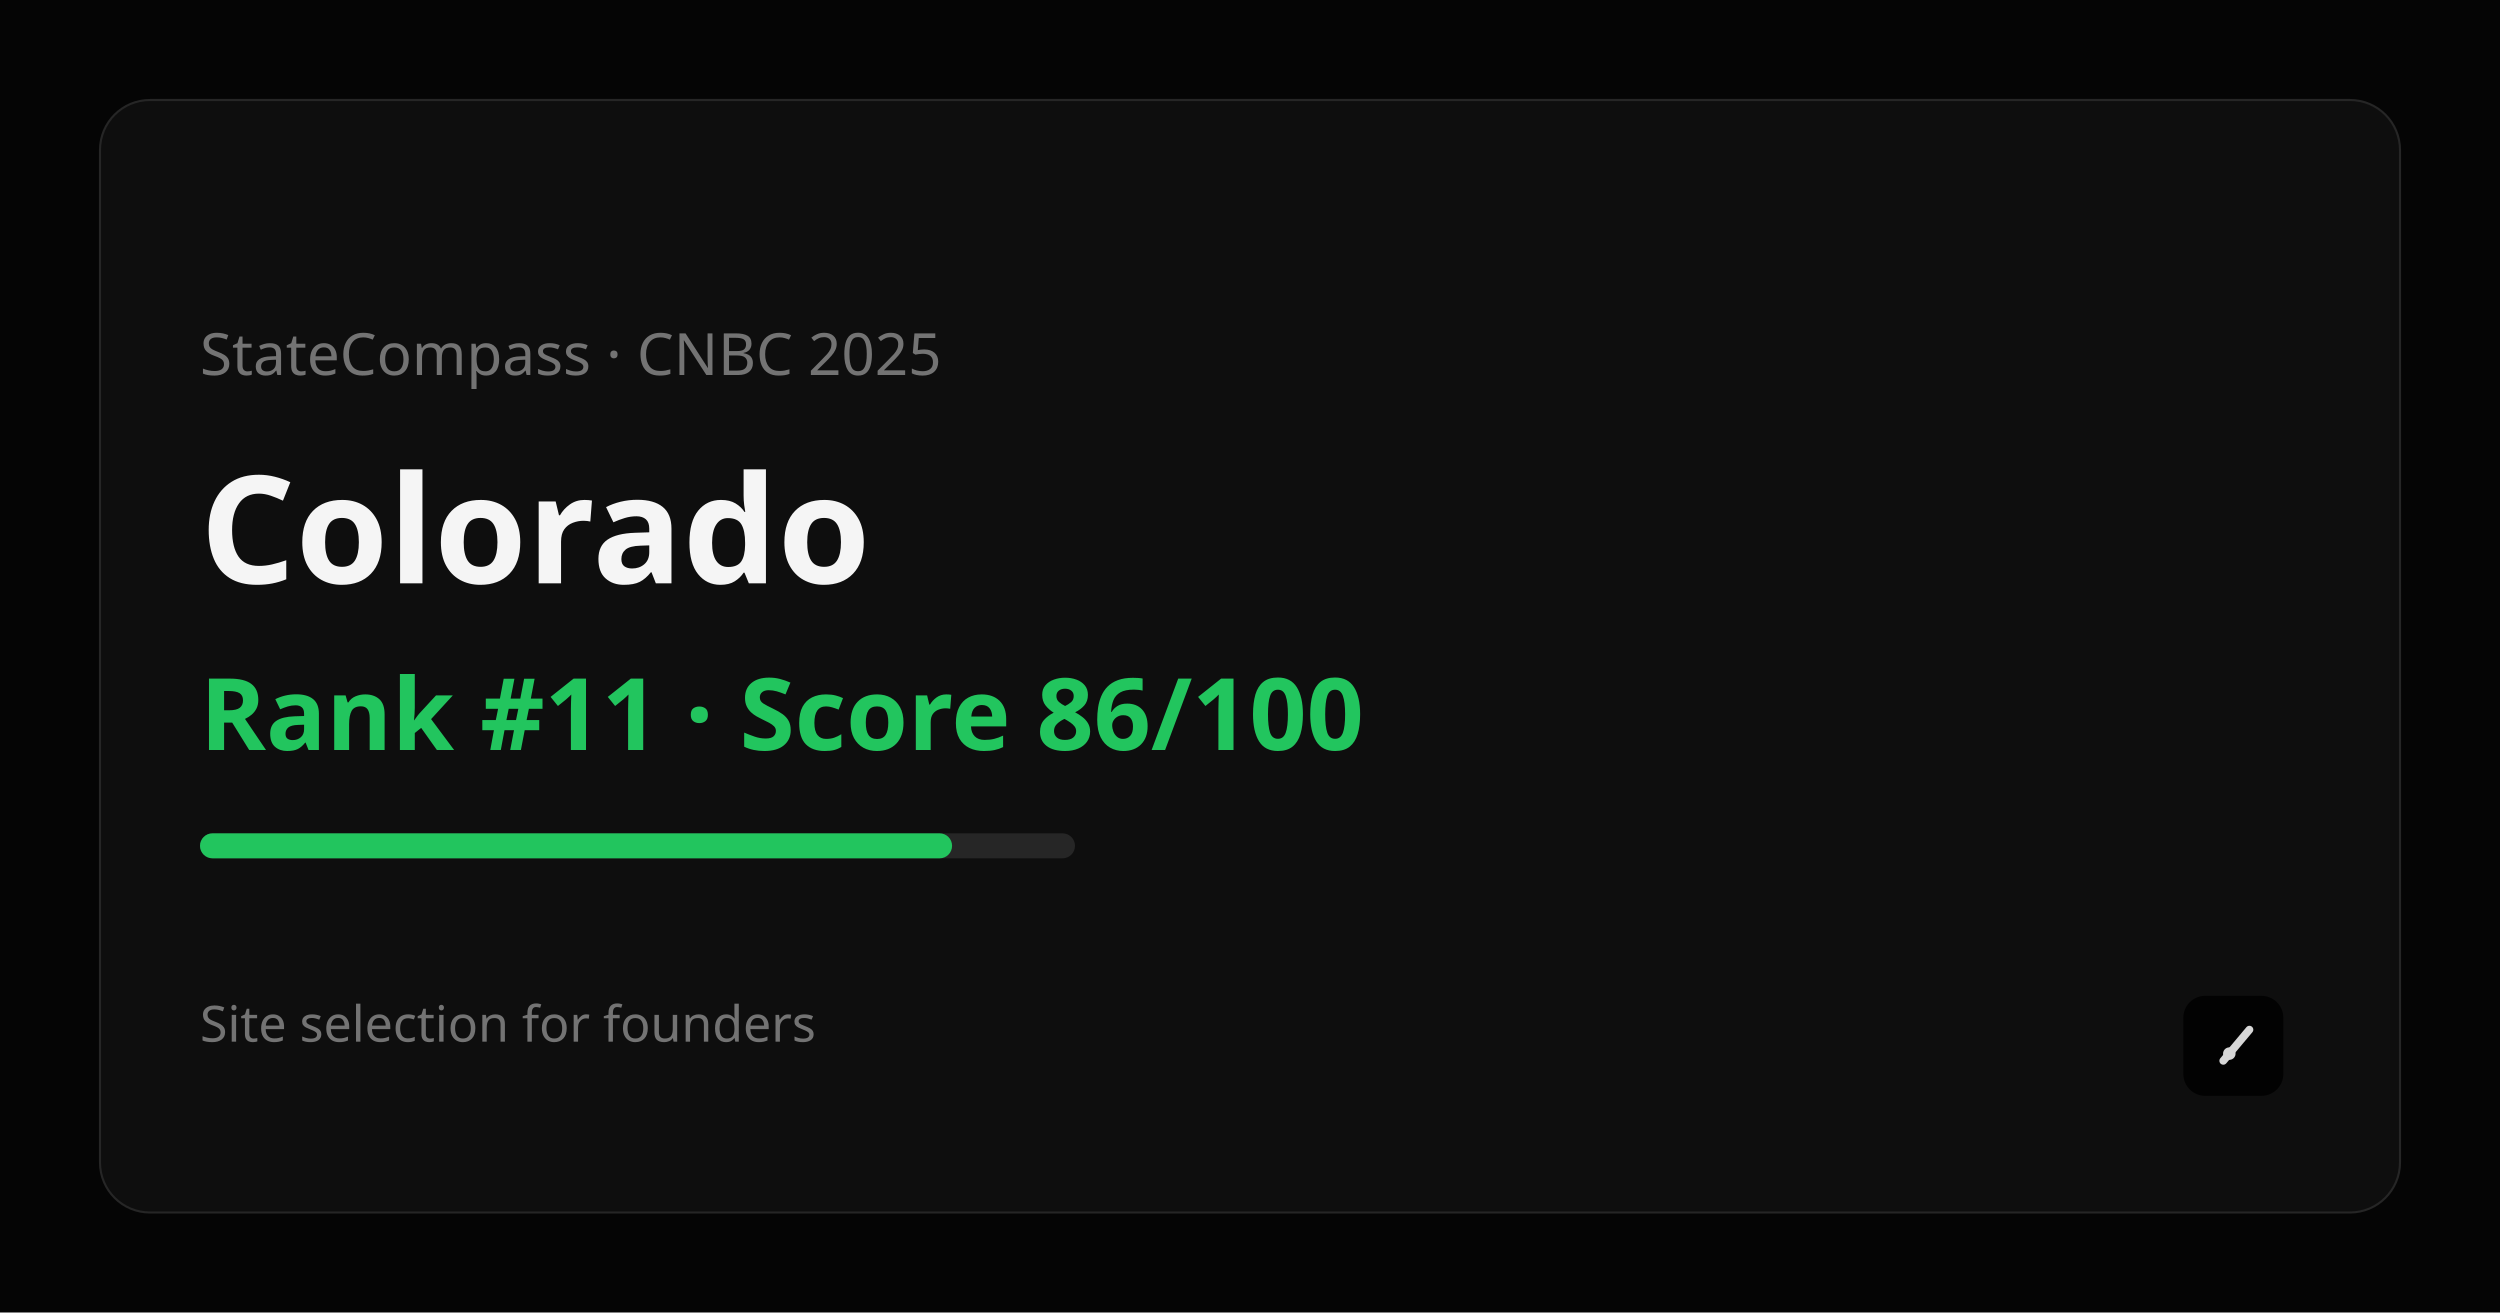
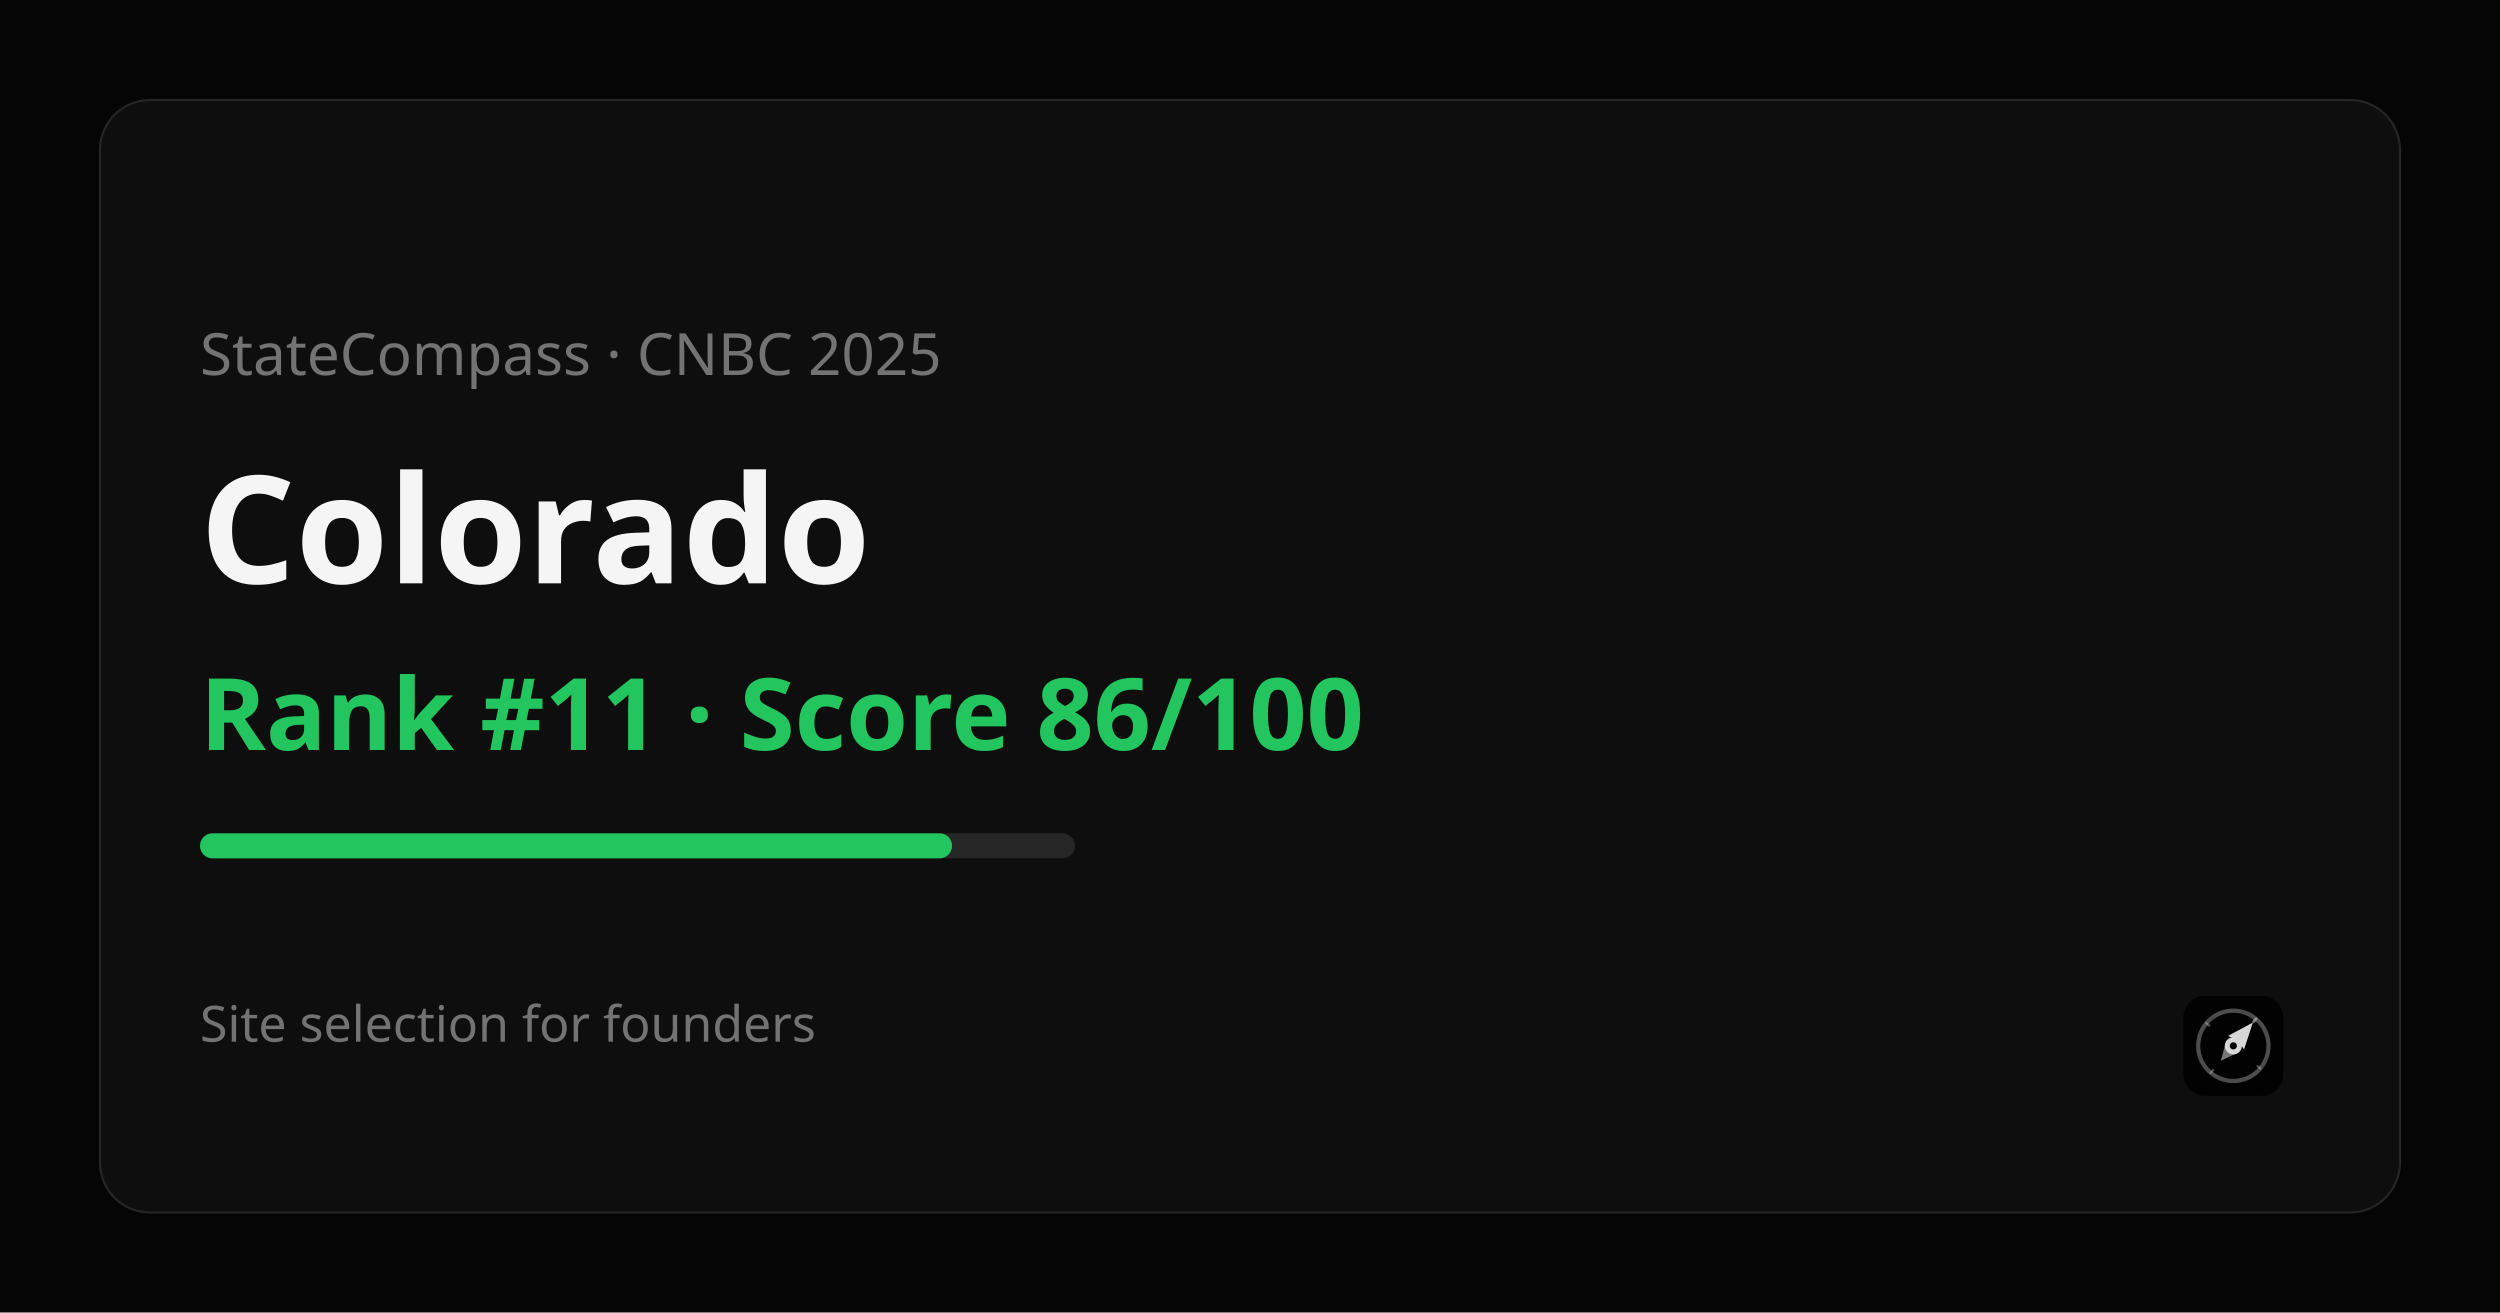
<svg xmlns="http://www.w3.org/2000/svg" width="1200" height="630" viewBox="0 0 1200 630">
  <rect width="1200" height="630" fill="#050505" />
  <rect x="48" y="48" width="1104" height="534" rx="24" fill="#0e0e0e" stroke="#262626" />
  <text x="96" y="180" fill="#737373" font-family="system-ui,sans-serif" font-size="28">StateCompass · CNBC 2025</text>
  <text x="96" y="280" fill="#f5f5f5" font-family="system-ui,sans-serif" font-size="72" font-weight="700">Colorado</text>
  <text x="96" y="360" fill="#22c55e" font-family="system-ui,sans-serif" font-size="48" font-weight="600">Rank #11 · Score 86/100</text>
  <rect x="96" y="400" width="420" height="12" rx="6" fill="#262626" />
  <rect x="96" y="400" width="361" height="12" rx="6" fill="#22c55e" />
  <text x="96" y="500" fill="#737373" font-family="system-ui,sans-serif" font-size="24">Site selection for founders</text>
  <g transform="translate(1104, 534)" opacity="0.85">
    <g transform="translate(-56, -56)">
      <rect width="48" height="48" rx="10.5" fill="#000000" />
-       <g transform="translate(24.00,25.44) rotate(40)">
-         <line x1="0" y1="3.00" x2="0" y2="-12.00" stroke="#fafafa" stroke-width="3.75" stroke-linecap="round" />
-         <line x1="0" y1="3.00" x2="0" y2="7.50" stroke="#fafafa" stroke-width="3.75" stroke-linecap="round" />
-         <circle cx="0" cy="3.00" r="3.00" fill="#fafafa" />
+       <g transform="translate(24.00,24.00) rotate(40)">
+         <circle cx="0" cy="0" r="16.88" fill="none" stroke="#fafafa" stroke-width="2.03" opacity="0.35" />
+         <line x1="0" y1="-16.88" x2="0" y2="-15.15" stroke="#fafafa" stroke-width="1.35" stroke-linecap="round" opacity="0.55" />
+         <line x1="16.88" y1="0" x2="15.15" y2="0" stroke="#fafafa" stroke-width="1.12" stroke-linecap="round" opacity="0.35" />
+         <line x1="0" y1="16.88" x2="0" y2="15.15" stroke="#fafafa" stroke-width="1.12" stroke-linecap="round" opacity="0.35" />
+         <line x1="-16.88" y1="0" x2="-15.15" y2="0" stroke="#fafafa" stroke-width="1.12" stroke-linecap="round" opacity="0.35" />
+         <path d="M 0,-14.62 L -5.03,-2.03 L 0,-3.22 L 5.03,-2.03 Z" fill="#fafafa" />
+         <path d="M 0,9.38 L -3.53,1.58 L 0,0.22 L 3.53,1.58 Z" fill="#8a8a8a" />
+         <circle cx="0" cy="0" r="4.12" fill="#fafafa" />
+         <circle cx="0" cy="0" r="1.72" fill="#000000" />
      </g>
    </g>
  </g>
</svg>
